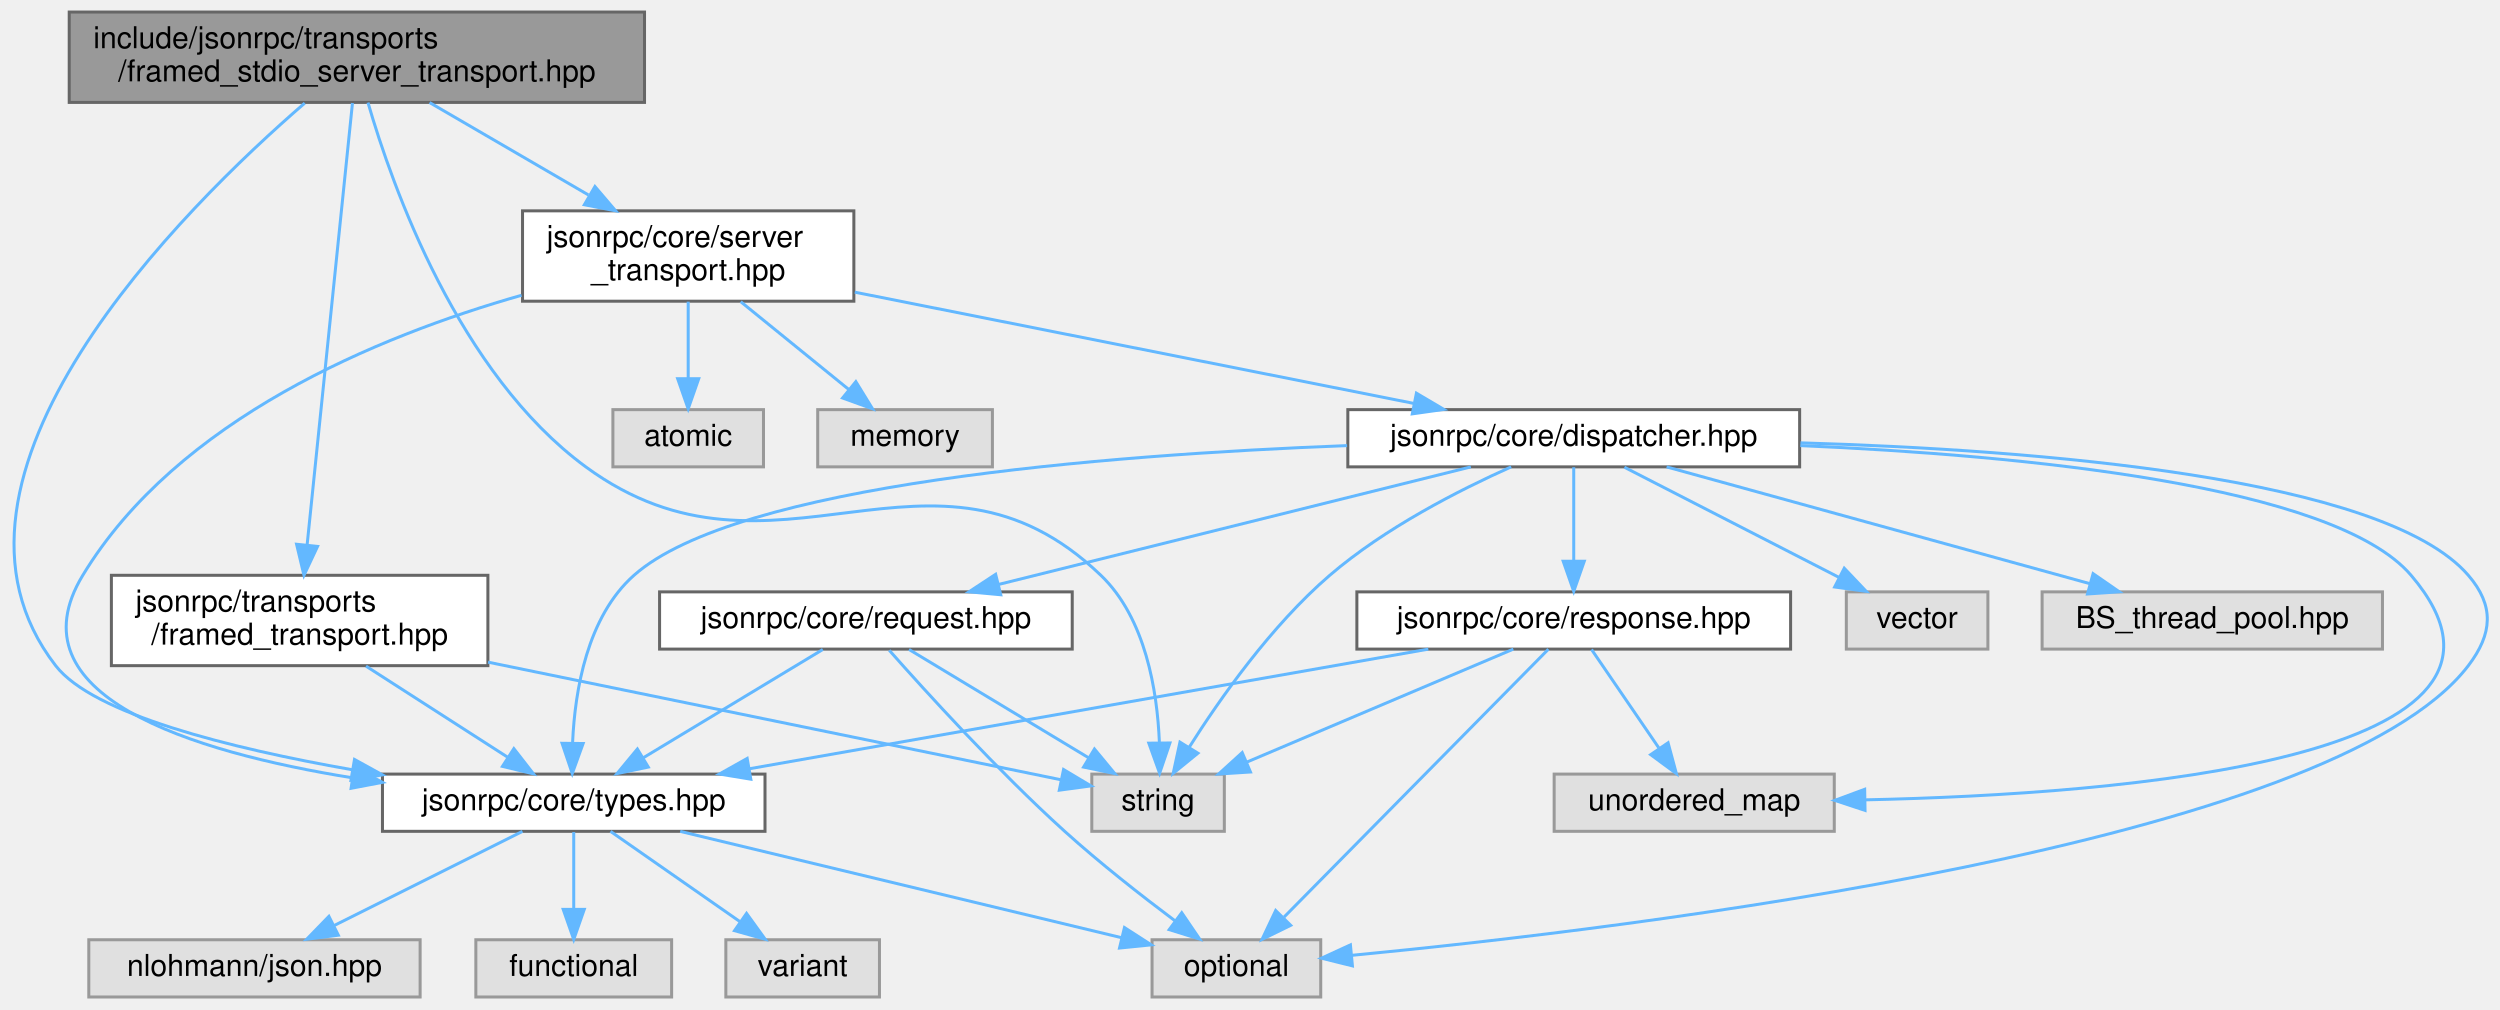
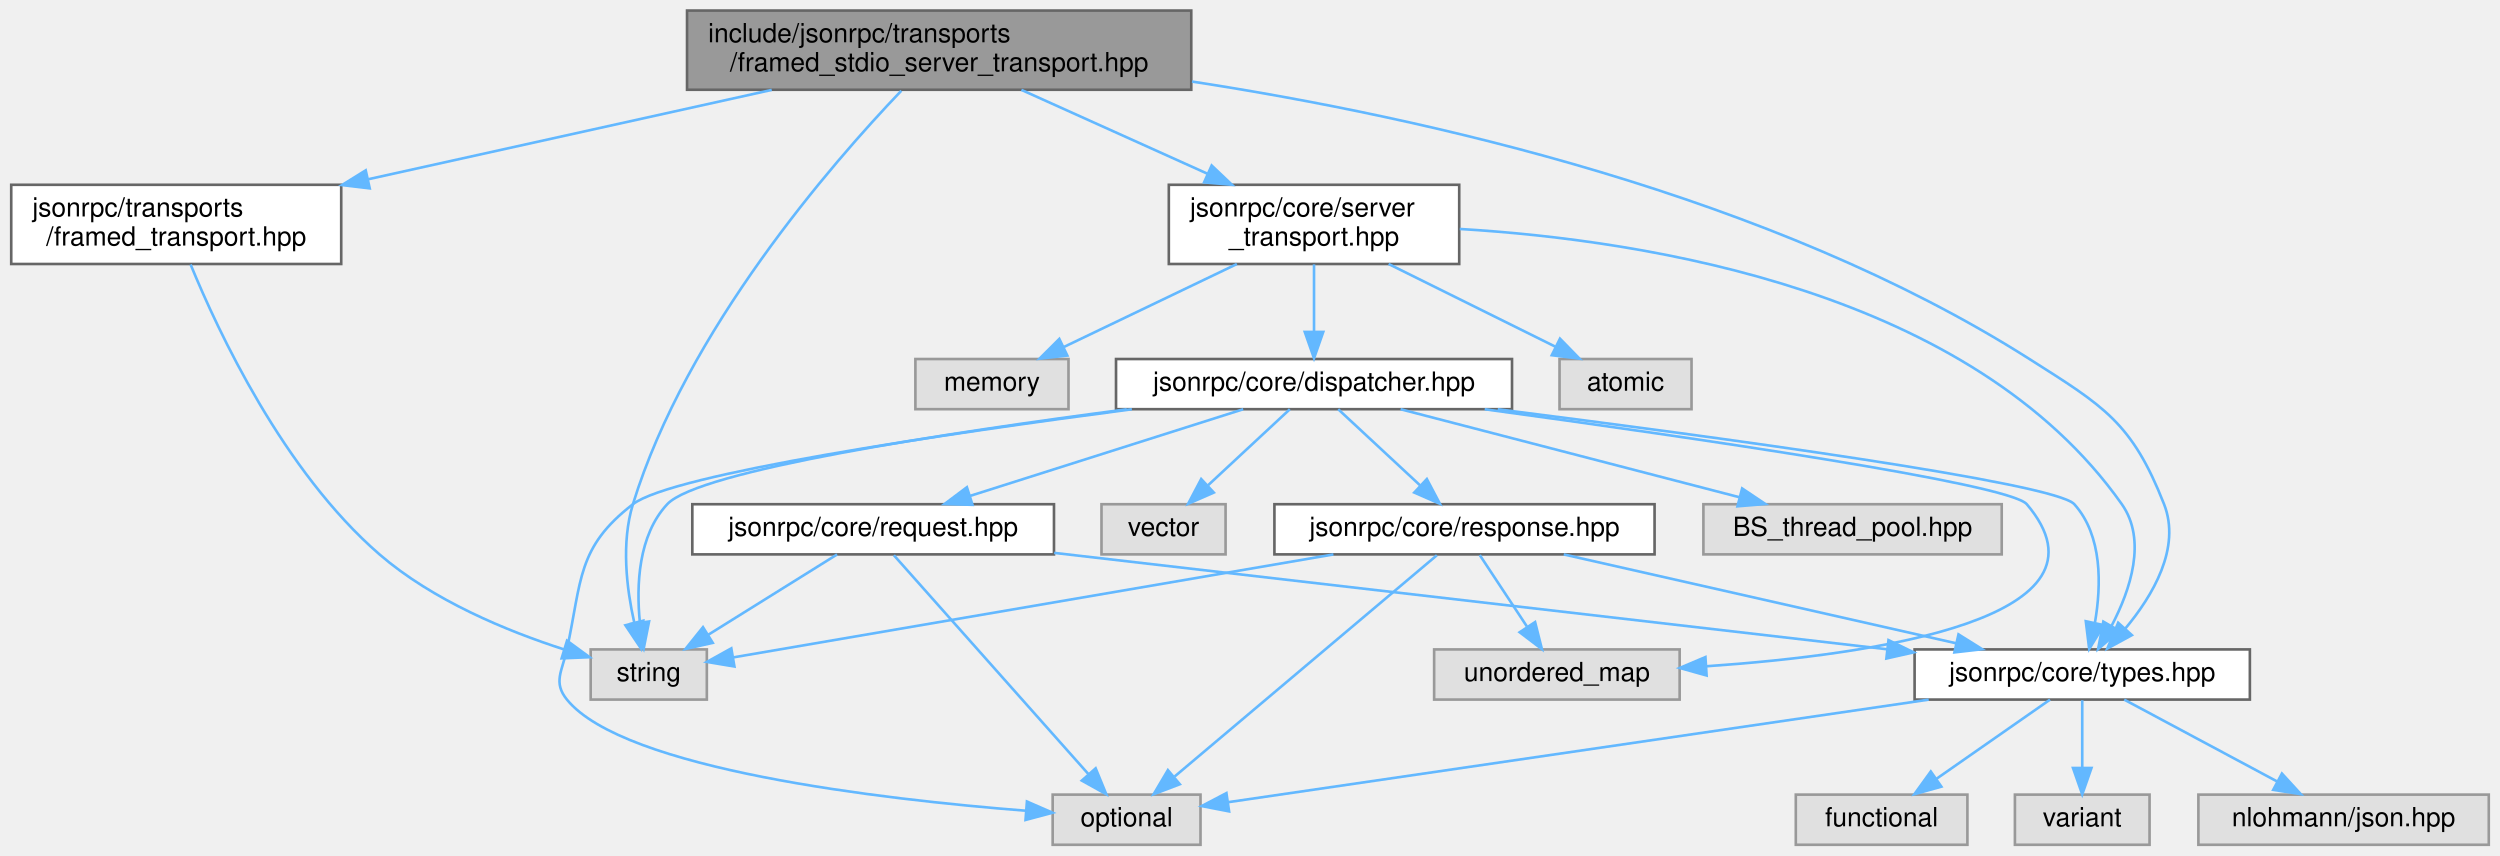
- <svg xmlns="http://www.w3.org/2000/svg" xmlns:xlink="http://www.w3.org/1999/xlink" width="830pt" height="335pt" viewBox="0.00 0.00 829.64 335.00">
-   <g id="graph0" class="graph" transform="scale(1 1) rotate(0) translate(4 331)">
+ <svg xmlns="http://www.w3.org/2000/svg" xmlns:xlink="http://www.w3.org/1999/xlink" width="947pt" height="324pt" viewBox="0.00 0.00 946.50 324.00">
+   <g id="graph0" class="graph" transform="scale(1 1) rotate(0) translate(4 320)">
    <g id="Node000001" class="node">
      <g id="a_Node000001">
        <a xlink:title=" ">
-           <polygon fill="#999999" stroke="#666666" points="209.8,-327 18.8,-327 18.8,-297 209.8,-297 209.8,-327" />
-           <text text-anchor="start" x="26.8" y="-315" font-family="Helvetica,sans-Serif" font-size="10.00">include/jsonrpc/transports</text>
-           <text text-anchor="middle" x="114.3" y="-304" font-family="Helvetica,sans-Serif" font-size="10.00">/framed_stdio_server_transport.hpp</text>
+           <polygon fill="#999999" stroke="#666666" points="447,-316 256,-316 256,-286 447,-286 447,-316" />
+           <text text-anchor="start" x="264" y="-304" font-family="Helvetica,sans-Serif" font-size="10.00">include/jsonrpc/transports</text>
+           <text text-anchor="middle" x="351.5" y="-293" font-family="Helvetica,sans-Serif" font-size="10.00">/framed_stdio_server_transport.hpp</text>
        </a>
      </g>
    </g>
    <g id="Node000002" class="node">
      <g id="a_Node000002">
        <a xlink:title=" ">
-           <polygon fill="#e0e0e0" stroke="#999999" points="402.3,-74 358.3,-74 358.3,-55 402.3,-55 402.3,-74" />
-           <text text-anchor="middle" x="380.3" y="-62" font-family="Helvetica,sans-Serif" font-size="10.00">string</text>
+           <polygon fill="#e0e0e0" stroke="#999999" points="263.5,-74 219.5,-74 219.5,-55 263.5,-55 263.5,-74" />
+           <text text-anchor="middle" x="241.5" y="-62" font-family="Helvetica,sans-Serif" font-size="10.00">string</text>
        </a>
      </g>
    </g>
    <g id="edge1_Node000001_Node000002" class="edge">
      <g id="a_edge1_Node000001_Node000002">
        <a xlink:title=" ">
-           <path fill="none" stroke="#63b8ff" d="M117.99,-296.94C126.05,-269.11 148.01,-207.02 190.3,-176 252.93,-130.07 305.24,-193.75 361.3,-140 376.18,-125.74 380.02,-101.59 380.73,-84.66" />
-           <polygon fill="#63b8ff" stroke="#63b8ff" points="384.23,-84.33 380.82,-74.3 377.23,-84.27 384.23,-84.33" />
+           <path fill="none" stroke="#63b8ff" d="M337.17,-285.63C310.86,-258.11 255.72,-194.84 235.5,-129 231.02,-114.43 233.1,-97.16 235.97,-84.32" />
+           <polygon fill="#63b8ff" stroke="#63b8ff" points="239.43,-84.9 238.56,-74.35 232.66,-83.15 239.43,-84.9" />
        </a>
      </g>
    </g>
    <g id="Node000003" class="node">
      <g id="a_Node000003">
        <a xlink:href="server__transport_8hpp.html" target="_top" xlink:title=" ">
-           <polygon fill="white" stroke="#666666" points="279.3,-261 169.3,-261 169.3,-231 279.3,-231 279.3,-261" />
-           <text text-anchor="start" x="177.3" y="-249" font-family="Helvetica,sans-Serif" font-size="10.00">jsonrpc/core/server</text>
-           <text text-anchor="middle" x="224.3" y="-238" font-family="Helvetica,sans-Serif" font-size="10.00">_transport.hpp</text>
+           <polygon fill="white" stroke="#666666" points="548.5,-250 438.5,-250 438.5,-220 548.5,-220 548.5,-250" />
+           <text text-anchor="start" x="446.5" y="-238" font-family="Helvetica,sans-Serif" font-size="10.00">jsonrpc/core/server</text>
+           <text text-anchor="middle" x="493.5" y="-227" font-family="Helvetica,sans-Serif" font-size="10.00">_transport.hpp</text>
        </a>
      </g>
    </g>
    <g id="edge2_Node000001_Node000003" class="edge">
      <g id="a_edge2_Node000001_Node000003">
        <a xlink:title=" ">
-           <path fill="none" stroke="#63b8ff" d="M138.44,-296.95C153.92,-287.95 174.21,-276.14 191.18,-266.27" />
-           <polygon fill="#63b8ff" stroke="#63b8ff" points="193.34,-269.07 200.22,-261.01 189.82,-263.02 193.34,-269.07" />
+           <path fill="none" stroke="#63b8ff" d="M382.66,-285.95C403.38,-276.62 430.79,-264.27 453.16,-254.18" />
+           <polygon fill="#63b8ff" stroke="#63b8ff" points="454.73,-257.31 462.41,-250.01 451.86,-250.93 454.73,-257.31" />
        </a>
      </g>
    </g>
    <g id="Node000012" class="node">
      <g id="a_Node000012">
        <a xlink:href="types_8hpp.html" target="_top" xlink:title=" ">
-           <polygon fill="white" stroke="#666666" points="249.8,-74 122.8,-74 122.8,-55 249.8,-55 249.8,-74" />
-           <text text-anchor="middle" x="186.3" y="-62" font-family="Helvetica,sans-Serif" font-size="10.00">jsonrpc/core/types.hpp</text>
+           <polygon fill="white" stroke="#666666" points="848,-74 721,-74 721,-55 848,-55 848,-74" />
+           <text text-anchor="middle" x="784.5" y="-62" font-family="Helvetica,sans-Serif" font-size="10.00">jsonrpc/core/types.hpp</text>
        </a>
      </g>
    </g>
    <g id="edge26_Node000001_Node000012" class="edge">
      <g id="a_edge26_Node000001_Node000012">
        <a xlink:title=" ">
-           <path fill="none" stroke="#63b8ff" d="M96.99,-296.77C57.13,-262.29 -34.13,-172.56 14.3,-110 26.73,-93.95 71.86,-82.64 112.77,-75.44" />
-           <polygon fill="#63b8ff" stroke="#63b8ff" points="113.51,-78.86 122.79,-73.74 112.34,-71.96 113.51,-78.86" />
+           <path fill="none" stroke="#63b8ff" d="M447.28,-289.11C535.36,-275.55 666.74,-246.09 764.5,-184 792.64,-166.13 803.33,-160.03 815.5,-129 821.97,-112.51 811.28,-94.42 800.73,-81.79" />
+           <polygon fill="#63b8ff" stroke="#63b8ff" points="803.3,-79.41 794,-74.34 798.11,-84.1 803.3,-79.41" />
        </a>
      </g>
    </g>
    <g id="Node000017" class="node">
      <g id="a_Node000017">
        <a xlink:href="framed__transport_8hpp.html" target="_top" xlink:title=" ">
-           <polygon fill="white" stroke="#666666" points="157.8,-140 32.8,-140 32.8,-110 157.8,-110 157.8,-140" />
-           <text text-anchor="start" x="40.8" y="-128" font-family="Helvetica,sans-Serif" font-size="10.00">jsonrpc/transports</text>
-           <text text-anchor="middle" x="95.3" y="-117" font-family="Helvetica,sans-Serif" font-size="10.00">/framed_transport.hpp</text>
+           <polygon fill="white" stroke="#666666" points="125,-250 0,-250 0,-220 125,-220 125,-250" />
+           <text text-anchor="start" x="8" y="-238" font-family="Helvetica,sans-Serif" font-size="10.00">jsonrpc/transports</text>
+           <text text-anchor="middle" x="62.5" y="-227" font-family="Helvetica,sans-Serif" font-size="10.00">/framed_transport.hpp</text>
        </a>
      </g>
    </g>
    <g id="edge27_Node000001_Node000017" class="edge">
      <g id="a_edge27_Node000001_Node000017">
        <a xlink:title=" ">
-           <path fill="none" stroke="#63b8ff" d="M112.84,-296.79C109.6,-265.24 101.78,-189.04 97.77,-149.97" />
-           <polygon fill="#63b8ff" stroke="#63b8ff" points="101.25,-149.59 96.74,-140 94.28,-150.31 101.25,-149.59" />
+           <path fill="none" stroke="#63b8ff" d="M288.08,-285.95C242.94,-275.96 182.19,-262.51 135.11,-252.08" />
+           <polygon fill="#63b8ff" stroke="#63b8ff" points="135.8,-248.65 125.28,-249.9 134.28,-255.48 135.8,-248.65" />
        </a>
      </g>
    </g>
    <g id="Node000004" class="node">
      <g id="a_Node000004">
        <a xlink:title=" ">
-           <polygon fill="#e0e0e0" stroke="#999999" points="249.3,-195 199.3,-195 199.3,-176 249.3,-176 249.3,-195" />
-           <text text-anchor="middle" x="224.3" y="-183" font-family="Helvetica,sans-Serif" font-size="10.00">atomic</text>
+           <polygon fill="#e0e0e0" stroke="#999999" points="636.5,-184 586.5,-184 586.5,-165 636.5,-165 636.5,-184" />
+           <text text-anchor="middle" x="611.5" y="-172" font-family="Helvetica,sans-Serif" font-size="10.00">atomic</text>
        </a>
      </g>
    </g>
    <g id="edge3_Node000003_Node000004" class="edge">
      <g id="a_edge3_Node000003_Node000004">
        <a xlink:title=" ">
-           <path fill="none" stroke="#63b8ff" d="M224.3,-230.84C224.3,-223.21 224.3,-213.7 224.3,-205.45" />
-           <polygon fill="#63b8ff" stroke="#63b8ff" points="227.8,-205.27 224.3,-195.27 220.8,-205.27 227.8,-205.27" />
+           <path fill="none" stroke="#63b8ff" d="M521.76,-219.99C540.92,-210.49 566.08,-198.02 584.89,-188.69" />
+           <polygon fill="#63b8ff" stroke="#63b8ff" points="586.67,-191.72 594.07,-184.14 583.56,-185.45 586.67,-191.72" />
        </a>
      </g>
    </g>
    <g id="Node000005" class="node">
      <g id="a_Node000005">
        <a xlink:title=" ">
-           <polygon fill="#e0e0e0" stroke="#999999" points="325.3,-195 267.3,-195 267.3,-176 325.3,-176 325.3,-195" />
-           <text text-anchor="middle" x="296.3" y="-183" font-family="Helvetica,sans-Serif" font-size="10.00">memory</text>
+           <polygon fill="#e0e0e0" stroke="#999999" points="400.5,-184 342.5,-184 342.5,-165 400.5,-165 400.5,-184" />
+           <text text-anchor="middle" x="371.5" y="-172" font-family="Helvetica,sans-Serif" font-size="10.00">memory</text>
        </a>
      </g>
    </g>
    <g id="edge4_Node000003_Node000005" class="edge">
      <g id="a_edge4_Node000003_Node000005">
        <a xlink:title=" ">
-           <path fill="none" stroke="#63b8ff" d="M241.73,-230.84C252.61,-222 266.6,-210.63 277.7,-201.62" />
-           <polygon fill="#63b8ff" stroke="#63b8ff" points="279.96,-204.29 285.51,-195.27 275.55,-198.86 279.96,-204.29" />
+           <path fill="none" stroke="#63b8ff" d="M464.28,-219.99C444.38,-210.45 418.22,-197.9 398.75,-188.57" />
+           <polygon fill="#63b8ff" stroke="#63b8ff" points="400.05,-185.31 389.52,-184.14 397.02,-191.62 400.05,-185.31" />
        </a>
      </g>
    </g>
    <g id="Node000006" class="node">
      <g id="a_Node000006">
        <a xlink:href="dispatcher_8hpp.html" target="_top" xlink:title=" ">
-           <polygon fill="white" stroke="#666666" points="593.3,-195 443.3,-195 443.3,-176 593.3,-176 593.3,-195" />
-           <text text-anchor="middle" x="518.3" y="-183" font-family="Helvetica,sans-Serif" font-size="10.00">jsonrpc/core/dispatcher.hpp</text>
+           <polygon fill="white" stroke="#666666" points="568.5,-184 418.5,-184 418.5,-165 568.5,-165 568.5,-184" />
+           <text text-anchor="middle" x="493.5" y="-172" font-family="Helvetica,sans-Serif" font-size="10.00">jsonrpc/core/dispatcher.hpp</text>
        </a>
      </g>
    </g>
    <g id="edge5_Node000003_Node000006" class="edge">
      <g id="a_edge5_Node000003_Node000006">
        <a xlink:title=" ">
-           <path fill="none" stroke="#63b8ff" d="M279.6,-234C332.78,-223.42 412.61,-207.53 465.08,-197.09" />
-           <polygon fill="#63b8ff" stroke="#63b8ff" points="466.07,-200.46 475.19,-195.08 464.7,-193.6 466.07,-200.46" />
+           <path fill="none" stroke="#63b8ff" d="M493.5,-219.84C493.5,-212.21 493.5,-202.7 493.5,-194.45" />
+           <polygon fill="#63b8ff" stroke="#63b8ff" points="497,-194.27 493.5,-184.27 490,-194.27 497,-194.27" />
        </a>
      </g>
    </g>
    <g id="edge25_Node000003_Node000012" class="edge">
      <g id="a_edge25_Node000003_Node000012">
        <a xlink:title=" ">
-           <path fill="none" stroke="#63b8ff" d="M168.97,-232.97C121.08,-219.32 54.72,-191.86 23.3,-140 -0.83,-100.17 58.99,-81.44 112.83,-72.76" />
-           <polygon fill="#63b8ff" stroke="#63b8ff" points="113.43,-76.21 122.79,-71.26 112.38,-69.29 113.43,-76.21" />
+           <path fill="none" stroke="#63b8ff" d="M548.71,-233.27C620.33,-228.96 742.8,-209.46 799.5,-129 809.06,-115.44 802.77,-96.61 795.64,-82.98" />
+           <polygon fill="#63b8ff" stroke="#63b8ff" points="798.55,-81.03 790.51,-74.13 792.49,-84.53 798.55,-81.03" />
        </a>
      </g>
    </g>
    <g id="edge7_Node000006_Node000002" class="edge">
      <g id="a_edge7_Node000006_Node000002">
        <a xlink:title=" ">
-           <path fill="none" stroke="#63b8ff" d="M497.53,-176C480.23,-168.27 455.55,-155.69 437.3,-140 417.89,-123.32 400.83,-99.04 390.55,-82.78" />
-           <polygon fill="#63b8ff" stroke="#63b8ff" points="393.53,-80.94 385.32,-74.25 387.57,-84.61 393.53,-80.94" />
+           <path fill="none" stroke="#63b8ff" d="M422.54,-164.96C354.5,-156.09 260.38,-141.75 248.5,-129 237.52,-117.22 236.74,-98.38 238.13,-84.27" />
+           <polygon fill="#63b8ff" stroke="#63b8ff" points="241.62,-84.59 239.55,-74.2 234.68,-83.61 241.62,-84.59" />
        </a>
      </g>
    </g>
    <g id="Node000007" class="node">
      <g id="a_Node000007">
        <a xlink:title=" ">
-           <polygon fill="#e0e0e0" stroke="#999999" points="434.3,-19 378.3,-19 378.3,0 434.3,0 434.3,-19" />
-           <text text-anchor="middle" x="406.3" y="-7" font-family="Helvetica,sans-Serif" font-size="10.00">optional</text>
+           <polygon fill="#e0e0e0" stroke="#999999" points="450.5,-19 394.5,-19 394.5,0 450.5,0 450.5,-19" />
+           <text text-anchor="middle" x="422.5" y="-7" font-family="Helvetica,sans-Serif" font-size="10.00">optional</text>
        </a>
      </g>
    </g>
    <g id="edge6_Node000006_Node000007" class="edge">
      <g id="a_edge6_Node000006_Node000007">
        <a xlink:title=" ">
-           <path fill="none" stroke="#63b8ff" d="M593.57,-183.98C671.97,-181.66 787.23,-172.59 815.3,-140 824.01,-129.9 823.39,-120.6 815.3,-110 770.11,-50.78 537.46,-22.77 444.62,-13.83" />
-           <polygon fill="#63b8ff" stroke="#63b8ff" points="444.82,-10.33 434.53,-12.88 444.16,-17.3 444.82,-10.33" />
+           <path fill="none" stroke="#63b8ff" d="M424.5,-164.97C353.23,-155.63 250.34,-140.46 235.5,-129 214.25,-112.59 216.18,-100.24 210.5,-74 208.71,-65.75 205.18,-61.56 210.5,-55 231.99,-28.53 329.38,-17.23 384.38,-12.89" />
+           <polygon fill="#63b8ff" stroke="#63b8ff" points="384.75,-16.38 394.46,-12.14 384.22,-9.4 384.75,-16.38" />
        </a>
      </g>
    </g>
    <g id="Node000008" class="node">
      <g id="a_Node000008">
        <a xlink:title=" ">
-           <polygon fill="#e0e0e0" stroke="#999999" points="604.8,-74 511.8,-74 511.8,-55 604.8,-55 604.8,-74" />
-           <text text-anchor="middle" x="558.3" y="-62" font-family="Helvetica,sans-Serif" font-size="10.00">unordered_map</text>
+           <polygon fill="#e0e0e0" stroke="#999999" points="632,-74 539,-74 539,-55 632,-55 632,-74" />
+           <text text-anchor="middle" x="585.5" y="-62" font-family="Helvetica,sans-Serif" font-size="10.00">unordered_map</text>
        </a>
      </g>
    </g>
    <g id="edge8_Node000006_Node000008" class="edge">
      <g id="a_edge8_Node000006_Node000008">
        <a xlink:title=" ">
-           <path fill="none" stroke="#63b8ff" d="M593.51,-183.06C666.76,-179.88 770.7,-170.03 796.3,-140 848.27,-79.06 700.87,-67.29 615.09,-65.45" />
-           <polygon fill="#63b8ff" stroke="#63b8ff" points="615.01,-61.95 604.95,-65.27 614.89,-68.95 615.01,-61.95" />
+           <path fill="none" stroke="#63b8ff" d="M558.15,-164.97C635.89,-154.4 756.85,-136.83 763.5,-129 800.03,-85.96 707.06,-72.09 642.16,-67.62" />
+           <polygon fill="#63b8ff" stroke="#63b8ff" points="642.21,-64.12 632.01,-66.98 641.77,-71.1 642.21,-64.12" />
        </a>
      </g>
    </g>
    <g id="Node000009" class="node">
      <g id="a_Node000009">
        <a xlink:title=" ">
-           <polygon fill="#e0e0e0" stroke="#999999" points="655.8,-134.5 608.8,-134.5 608.8,-115.5 655.8,-115.5 655.8,-134.5" />
-           <text text-anchor="middle" x="632.3" y="-122.5" font-family="Helvetica,sans-Serif" font-size="10.00">vector</text>
+           <polygon fill="#e0e0e0" stroke="#999999" points="460,-129 413,-129 413,-110 460,-110 460,-129" />
+           <text text-anchor="middle" x="436.5" y="-117" font-family="Helvetica,sans-Serif" font-size="10.00">vector</text>
        </a>
      </g>
    </g>
    <g id="edge9_Node000006_Node000009" class="edge">
      <g id="a_edge9_Node000006_Node000009">
        <a xlink:title=" ">
-           <path fill="none" stroke="#63b8ff" d="M535.12,-175.87C553.9,-166.23 584.51,-150.53 606.36,-139.31" />
-           <polygon fill="#63b8ff" stroke="#63b8ff" points="608.11,-142.35 615.41,-134.67 604.92,-136.12 608.11,-142.35" />
+           <path fill="none" stroke="#63b8ff" d="M484.34,-164.98C476,-157.23 463.47,-145.58 453.32,-136.14" />
+           <polygon fill="#63b8ff" stroke="#63b8ff" points="455.53,-133.42 445.82,-129.17 450.76,-138.54 455.53,-133.42" />
        </a>
      </g>
    </g>
    <g id="Node000010" class="node">
      <g id="a_Node000010">
        <a xlink:title=" ">
-           <polygon fill="#e0e0e0" stroke="#999999" points="786.8,-134.5 673.8,-134.5 673.8,-115.5 786.8,-115.5 786.8,-134.5" />
-           <text text-anchor="middle" x="730.3" y="-122.5" font-family="Helvetica,sans-Serif" font-size="10.00">BS_thread_pool.hpp</text>
+           <polygon fill="#e0e0e0" stroke="#999999" points="754,-129 641,-129 641,-110 754,-110 754,-129" />
+           <text text-anchor="middle" x="697.5" y="-117" font-family="Helvetica,sans-Serif" font-size="10.00">BS_thread_pool.hpp</text>
        </a>
      </g>
    </g>
    <g id="edge10_Node000006_Node000010" class="edge">
      <g id="a_edge10_Node000006_Node000010">
        <a xlink:title=" ">
-           <path fill="none" stroke="#63b8ff" d="M549.13,-175.99C586.26,-165.75 648.75,-148.5 689.76,-137.19" />
-           <polygon fill="#63b8ff" stroke="#63b8ff" points="690.73,-140.55 699.44,-134.52 688.87,-133.8 690.73,-140.55" />
+           <path fill="none" stroke="#63b8ff" d="M526.28,-164.98C561.12,-155.93 616.37,-141.58 654.64,-131.64" />
+           <polygon fill="#63b8ff" stroke="#63b8ff" points="655.67,-134.98 664.47,-129.08 653.91,-128.21 655.67,-134.98" />
        </a>
      </g>
    </g>
    <g id="Node000011" class="node">
      <g id="a_Node000011">
-         <a xlink:href="request_8hpp.html" target="_top" xlink:title=" ">
-           <polygon fill="white" stroke="#666666" points="351.8,-134.5 214.8,-134.5 214.8,-115.5 351.8,-115.5 351.8,-134.5" />
-           <text text-anchor="middle" x="283.3" y="-122.5" font-family="Helvetica,sans-Serif" font-size="10.00">jsonrpc/core/request.hpp</text>
+         <a xlink:href="core_2request_8hpp.html" target="_top" xlink:title=" ">
+           <polygon fill="white" stroke="#666666" points="395,-129 258,-129 258,-110 395,-110 395,-129" />
+           <text text-anchor="middle" x="326.5" y="-117" font-family="Helvetica,sans-Serif" font-size="10.00">jsonrpc/core/request.hpp</text>
        </a>
      </g>
    </g>
    <g id="edge11_Node000006_Node000011" class="edge">
      <g id="a_edge11_Node000006_Node000011">
        <a xlink:title=" ">
-           <path fill="none" stroke="#63b8ff" d="M484.13,-175.99C442.71,-165.68 372.82,-148.28 327.38,-136.97" />
-           <polygon fill="#63b8ff" stroke="#63b8ff" points="328.07,-133.54 317.52,-134.52 326.37,-140.33 328.07,-133.54" />
+           <path fill="none" stroke="#63b8ff" d="M466.67,-164.98C438.63,-156.09 394.45,-142.07 363.2,-132.15" />
+           <polygon fill="#63b8ff" stroke="#63b8ff" points="364.13,-128.77 353.54,-129.08 362.01,-135.44 364.13,-128.77" />
        </a>
      </g>
    </g>
    <g id="edge24_Node000006_Node000012" class="edge">
      <g id="a_edge24_Node000006_Node000012">
        <a xlink:title=" ">
-           <path fill="none" stroke="#63b8ff" d="M443.06,-183.06C362.12,-179.95 240.39,-170.21 206.3,-140 190.75,-126.22 186.7,-101.77 185.93,-84.65" />
-           <polygon fill="#63b8ff" stroke="#63b8ff" points="189.42,-84.15 185.81,-74.19 182.42,-84.23 189.42,-84.15" />
+           <path fill="none" stroke="#63b8ff" d="M563.1,-164.97C645.98,-154.5 774.21,-137.11 781.5,-129 792.21,-117.08 791.74,-98.26 789.32,-84.2" />
+           <polygon fill="#63b8ff" stroke="#63b8ff" points="792.69,-83.19 787.14,-74.16 785.85,-84.67 792.69,-83.19" />
        </a>
      </g>
    </g>
    <g id="Node000016" class="node">
      <g id="a_Node000016">
        <a xlink:href="response_8hpp.html" target="_top" xlink:title=" ">
-           <polygon fill="white" stroke="#666666" points="590.3,-134.5 446.3,-134.5 446.3,-115.5 590.3,-115.5 590.3,-134.5" />
-           <text text-anchor="middle" x="518.3" y="-122.5" font-family="Helvetica,sans-Serif" font-size="10.00">jsonrpc/core/response.hpp</text>
+           <polygon fill="white" stroke="#666666" points="622.5,-129 478.5,-129 478.5,-110 622.5,-110 622.5,-129" />
+           <text text-anchor="middle" x="550.5" y="-117" font-family="Helvetica,sans-Serif" font-size="10.00">jsonrpc/core/response.hpp</text>
        </a>
      </g>
    </g>
    <g id="edge19_Node000006_Node000016" class="edge">
      <g id="a_edge19_Node000006_Node000016">
        <a xlink:title=" ">
-           <path fill="none" stroke="#63b8ff" d="M518.3,-175.87C518.3,-167.75 518.3,-155.31 518.3,-144.89" />
-           <polygon fill="#63b8ff" stroke="#63b8ff" points="521.8,-144.67 518.3,-134.67 514.8,-144.67 521.8,-144.67" />
+           <path fill="none" stroke="#63b8ff" d="M502.66,-164.98C511,-157.23 523.53,-145.58 533.68,-136.14" />
+           <polygon fill="#63b8ff" stroke="#63b8ff" points="536.24,-138.54 541.18,-129.17 531.47,-133.42 536.24,-138.54" />
        </a>
      </g>
    </g>
    <g id="edge13_Node000011_Node000002" class="edge">
      <g id="a_edge13_Node000011_Node000002">
        <a xlink:title=" ">
-           <path fill="none" stroke="#63b8ff" d="M297.62,-115.37C313.31,-105.91 338.7,-90.59 357.22,-79.42" />
-           <polygon fill="#63b8ff" stroke="#63b8ff" points="359.18,-82.33 365.93,-74.17 355.56,-76.33 359.18,-82.33" />
+           <path fill="none" stroke="#63b8ff" d="M312.84,-109.98C299.66,-101.77 279.47,-89.18 263.93,-79.49" />
+           <polygon fill="#63b8ff" stroke="#63b8ff" points="265.74,-76.49 255.41,-74.17 262.04,-82.43 265.74,-76.49" />
        </a>
      </g>
    </g>
    <g id="edge12_Node000011_Node000007" class="edge">
      <g id="a_edge12_Node000011_Node000007">
        <a xlink:title=" ">
-           <path fill="none" stroke="#63b8ff" d="M291.05,-115.11C303.01,-101.57 326.93,-75.24 349.3,-55 360.91,-44.5 374.73,-33.67 385.86,-25.33" />
-           <polygon fill="#63b8ff" stroke="#63b8ff" points="388.15,-27.98 394.11,-19.22 383.99,-22.36 388.15,-27.98" />
+           <path fill="none" stroke="#63b8ff" d="M334.36,-109.66C350.47,-91.54 387.47,-49.91 408.04,-26.77" />
+           <polygon fill="#63b8ff" stroke="#63b8ff" points="410.78,-28.96 414.8,-19.16 405.54,-24.31 410.78,-28.96" />
        </a>
      </g>
    </g>
    <g id="edge14_Node000011_Node000012" class="edge">
      <g id="a_edge14_Node000011_Node000012">
        <a xlink:title=" ">
-           <path fill="none" stroke="#63b8ff" d="M268.99,-115.37C253.3,-105.91 227.9,-90.59 209.39,-79.42" />
-           <polygon fill="#63b8ff" stroke="#63b8ff" points="211.05,-76.33 200.67,-74.17 207.43,-82.33 211.05,-76.33" />
+           <path fill="none" stroke="#63b8ff" d="M395.07,-110.57C479.8,-100.76 623.43,-84.14 710.56,-74.06" />
+           <polygon fill="#63b8ff" stroke="#63b8ff" points="711.11,-77.52 720.64,-72.89 710.31,-70.56 711.11,-77.52" />
        </a>
      </g>
    </g>
    <g id="edge16_Node000012_Node000007" class="edge">
      <g id="a_edge16_Node000012_Node000007">
        <a xlink:title=" ">
-           <path fill="none" stroke="#63b8ff" d="M221.65,-54.98C261.74,-45.33 326.87,-29.64 368.1,-19.7" />
-           <polygon fill="#63b8ff" stroke="#63b8ff" points="369.14,-23.05 378.04,-17.31 367.5,-16.25 369.14,-23.05" />
+           <path fill="none" stroke="#63b8ff" d="M726.34,-54.98C651.75,-44.06 524.45,-25.43 460.93,-16.13" />
+           <polygon fill="#63b8ff" stroke="#63b8ff" points="461.33,-12.65 450.93,-14.66 460.32,-19.57 461.33,-12.65" />
        </a>
      </g>
    </g>
    <g id="Node000013" class="node">
      <g id="a_Node000013">
        <a xlink:title=" ">
-           <polygon fill="#e0e0e0" stroke="#999999" points="218.8,-19 153.8,-19 153.8,0 218.8,0 218.8,-19" />
-           <text text-anchor="middle" x="186.3" y="-7" font-family="Helvetica,sans-Serif" font-size="10.00">functional</text>
+           <polygon fill="#e0e0e0" stroke="#999999" points="741,-19 676,-19 676,0 741,0 741,-19" />
+           <text text-anchor="middle" x="708.5" y="-7" font-family="Helvetica,sans-Serif" font-size="10.00">functional</text>
        </a>
      </g>
    </g>
    <g id="edge15_Node000012_Node000013" class="edge">
      <g id="a_edge15_Node000012_Node000013">
        <a xlink:title=" ">
-           <path fill="none" stroke="#63b8ff" d="M186.3,-54.75C186.3,-47.8 186.3,-37.85 186.3,-29.13" />
-           <polygon fill="#63b8ff" stroke="#63b8ff" points="189.8,-29.09 186.3,-19.09 182.8,-29.09 189.8,-29.09" />
+           <path fill="none" stroke="#63b8ff" d="M772.29,-54.98C760.72,-46.92 743.12,-34.65 729.34,-25.03" />
+           <polygon fill="#63b8ff" stroke="#63b8ff" points="731.14,-22.02 720.93,-19.17 727.13,-27.76 731.14,-22.02" />
        </a>
      </g>
    </g>
    <g id="Node000014" class="node">
      <g id="a_Node000014">
        <a xlink:title=" ">
-           <polygon fill="#e0e0e0" stroke="#999999" points="287.8,-19 236.8,-19 236.8,0 287.8,0 287.8,-19" />
-           <text text-anchor="middle" x="262.3" y="-7" font-family="Helvetica,sans-Serif" font-size="10.00">variant</text>
+           <polygon fill="#e0e0e0" stroke="#999999" points="810,-19 759,-19 759,0 810,0 810,-19" />
+           <text text-anchor="middle" x="784.5" y="-7" font-family="Helvetica,sans-Serif" font-size="10.00">variant</text>
        </a>
      </g>
    </g>
    <g id="edge17_Node000012_Node000014" class="edge">
      <g id="a_edge17_Node000012_Node000014">
        <a xlink:title=" ">
-           <path fill="none" stroke="#63b8ff" d="M198.51,-54.98C210.08,-46.92 227.68,-34.65 241.46,-25.03" />
-           <polygon fill="#63b8ff" stroke="#63b8ff" points="243.67,-27.76 249.87,-19.17 239.67,-22.02 243.67,-27.76" />
+           <path fill="none" stroke="#63b8ff" d="M784.5,-54.75C784.5,-47.8 784.5,-37.85 784.5,-29.13" />
+           <polygon fill="#63b8ff" stroke="#63b8ff" points="788,-29.09 784.5,-19.09 781,-29.09 788,-29.09" />
        </a>
      </g>
    </g>
    <g id="Node000015" class="node">
      <g id="a_Node000015">
        <a xlink:title=" ">
-           <polygon fill="#e0e0e0" stroke="#999999" points="135.3,-19 25.3,-19 25.3,0 135.3,0 135.3,-19" />
-           <text text-anchor="middle" x="80.3" y="-7" font-family="Helvetica,sans-Serif" font-size="10.00">nlohmann/json.hpp</text>
+           <polygon fill="#e0e0e0" stroke="#999999" points="938.5,-19 828.5,-19 828.5,0 938.5,0 938.5,-19" />
+           <text text-anchor="middle" x="883.5" y="-7" font-family="Helvetica,sans-Serif" font-size="10.00">nlohmann/json.hpp</text>
        </a>
      </g>
    </g>
    <g id="edge18_Node000012_Node000015" class="edge">
      <g id="a_edge18_Node000012_Node000015">
        <a xlink:title=" ">
-           <path fill="none" stroke="#63b8ff" d="M169.27,-54.98C152.37,-46.54 126.24,-33.47 106.66,-23.68" />
-           <polygon fill="#63b8ff" stroke="#63b8ff" points="108.15,-20.51 97.64,-19.17 105.02,-26.77 108.15,-20.51" />
+           <path fill="none" stroke="#63b8ff" d="M800.41,-54.98C816.05,-46.61 840.16,-33.7 858.38,-23.95" />
+           <polygon fill="#63b8ff" stroke="#63b8ff" points="860.14,-26.98 867.3,-19.17 856.84,-20.8 860.14,-26.98" />
        </a>
      </g>
    </g>
    <g id="edge21_Node000016_Node000002" class="edge">
      <g id="a_edge21_Node000016_Node000002">
        <a xlink:title=" ">
-           <path fill="none" stroke="#63b8ff" d="M498.24,-115.49C474.93,-105.62 436.29,-89.23 409.63,-77.93" />
-           <polygon fill="#63b8ff" stroke="#63b8ff" points="410.97,-74.7 400.39,-74.02 408.23,-81.14 410.97,-74.7" />
+           <path fill="none" stroke="#63b8ff" d="M500.85,-109.98C436.88,-99.01 327.49,-80.25 273.53,-70.99" />
+           <polygon fill="#63b8ff" stroke="#63b8ff" points="273.95,-67.52 263.51,-69.27 272.77,-74.41 273.95,-67.52" />
        </a>
      </g>
    </g>
    <g id="edge20_Node000016_Node000007" class="edge">
      <g id="a_edge20_Node000016_Node000007">
        <a xlink:title=" ">
-           <path fill="none" stroke="#63b8ff" d="M509.89,-115.47C491.24,-96.57 446.2,-50.93 422.11,-26.52" />
-           <polygon fill="#63b8ff" stroke="#63b8ff" points="424.33,-23.79 414.82,-19.13 419.35,-28.71 424.33,-23.79" />
+           <path fill="none" stroke="#63b8ff" d="M540.03,-109.66C518.26,-91.3 467.91,-48.81 440.71,-25.87" />
+           <polygon fill="#63b8ff" stroke="#63b8ff" points="442.66,-22.93 432.76,-19.16 438.15,-28.28 442.66,-22.93" />
        </a>
      </g>
    </g>
    <g id="edge22_Node000016_Node000008" class="edge">
      <g id="a_edge22_Node000016_Node000008">
        <a xlink:title=" ">
-           <path fill="none" stroke="#63b8ff" d="M524.21,-115.37C530.05,-106.81 539.18,-93.47 546.52,-82.74" />
-           <polygon fill="#63b8ff" stroke="#63b8ff" points="549.62,-84.4 552.38,-74.17 543.84,-80.45 549.62,-84.4" />
+           <path fill="none" stroke="#63b8ff" d="M556.28,-109.75C561.12,-102.42 568.18,-91.73 574.14,-82.7" />
+           <polygon fill="#63b8ff" stroke="#63b8ff" points="577.24,-84.36 579.83,-74.09 571.4,-80.5 577.24,-84.36" />
        </a>
      </g>
    </g>
    <g id="edge23_Node000016_Node000012" class="edge">
      <g id="a_edge23_Node000016_Node000012">
        <a xlink:title=" ">
-           <path fill="none" stroke="#63b8ff" d="M470.03,-115.49C410.28,-104.97 308.61,-87.05 244.58,-75.77" />
-           <polygon fill="#63b8ff" stroke="#63b8ff" points="245.09,-72.31 234.64,-74.02 243.88,-79.2 245.09,-72.31" />
+           <path fill="none" stroke="#63b8ff" d="M588.1,-109.98C628.49,-100.84 692.78,-86.27 736.73,-76.32" />
+           <polygon fill="#63b8ff" stroke="#63b8ff" points="737.63,-79.7 746.61,-74.08 736.08,-72.88 737.63,-79.7" />
        </a>
      </g>
    </g>
    <g id="edge28_Node000017_Node000002" class="edge">
      <g id="a_edge28_Node000017_Node000002">
        <a xlink:title=" ">
-           <path fill="none" stroke="#63b8ff" d="M157.85,-111.16C216.53,-99.12 301.95,-81.58 348,-72.13" />
-           <polygon fill="#63b8ff" stroke="#63b8ff" points="348.92,-75.52 358.01,-70.08 347.51,-68.66 348.92,-75.52" />
-         </a>
-       </g>
-     </g>
-     <g id="edge29_Node000017_Node000012" class="edge">
-       <g id="a_edge29_Node000017_Node000012">
-         <a xlink:title=" ">
-           <path fill="none" stroke="#63b8ff" d="M117.33,-109.84C131.57,-100.68 150.03,-88.82 164.27,-79.66" />
-           <polygon fill="#63b8ff" stroke="#63b8ff" points="166.42,-82.45 172.93,-74.09 162.63,-76.56 166.42,-82.45" />
+           <path fill="none" stroke="#63b8ff" d="M67.95,-219.81C78.31,-194.55 103.09,-141.5 139.5,-110 159.68,-92.54 187.78,-80.97 209.37,-74.01" />
+           <polygon fill="#63b8ff" stroke="#63b8ff" points="210.54,-77.31 219.09,-71.05 208.5,-70.62 210.54,-77.31" />
        </a>
      </g>
    </g>
  </g>
</svg>
